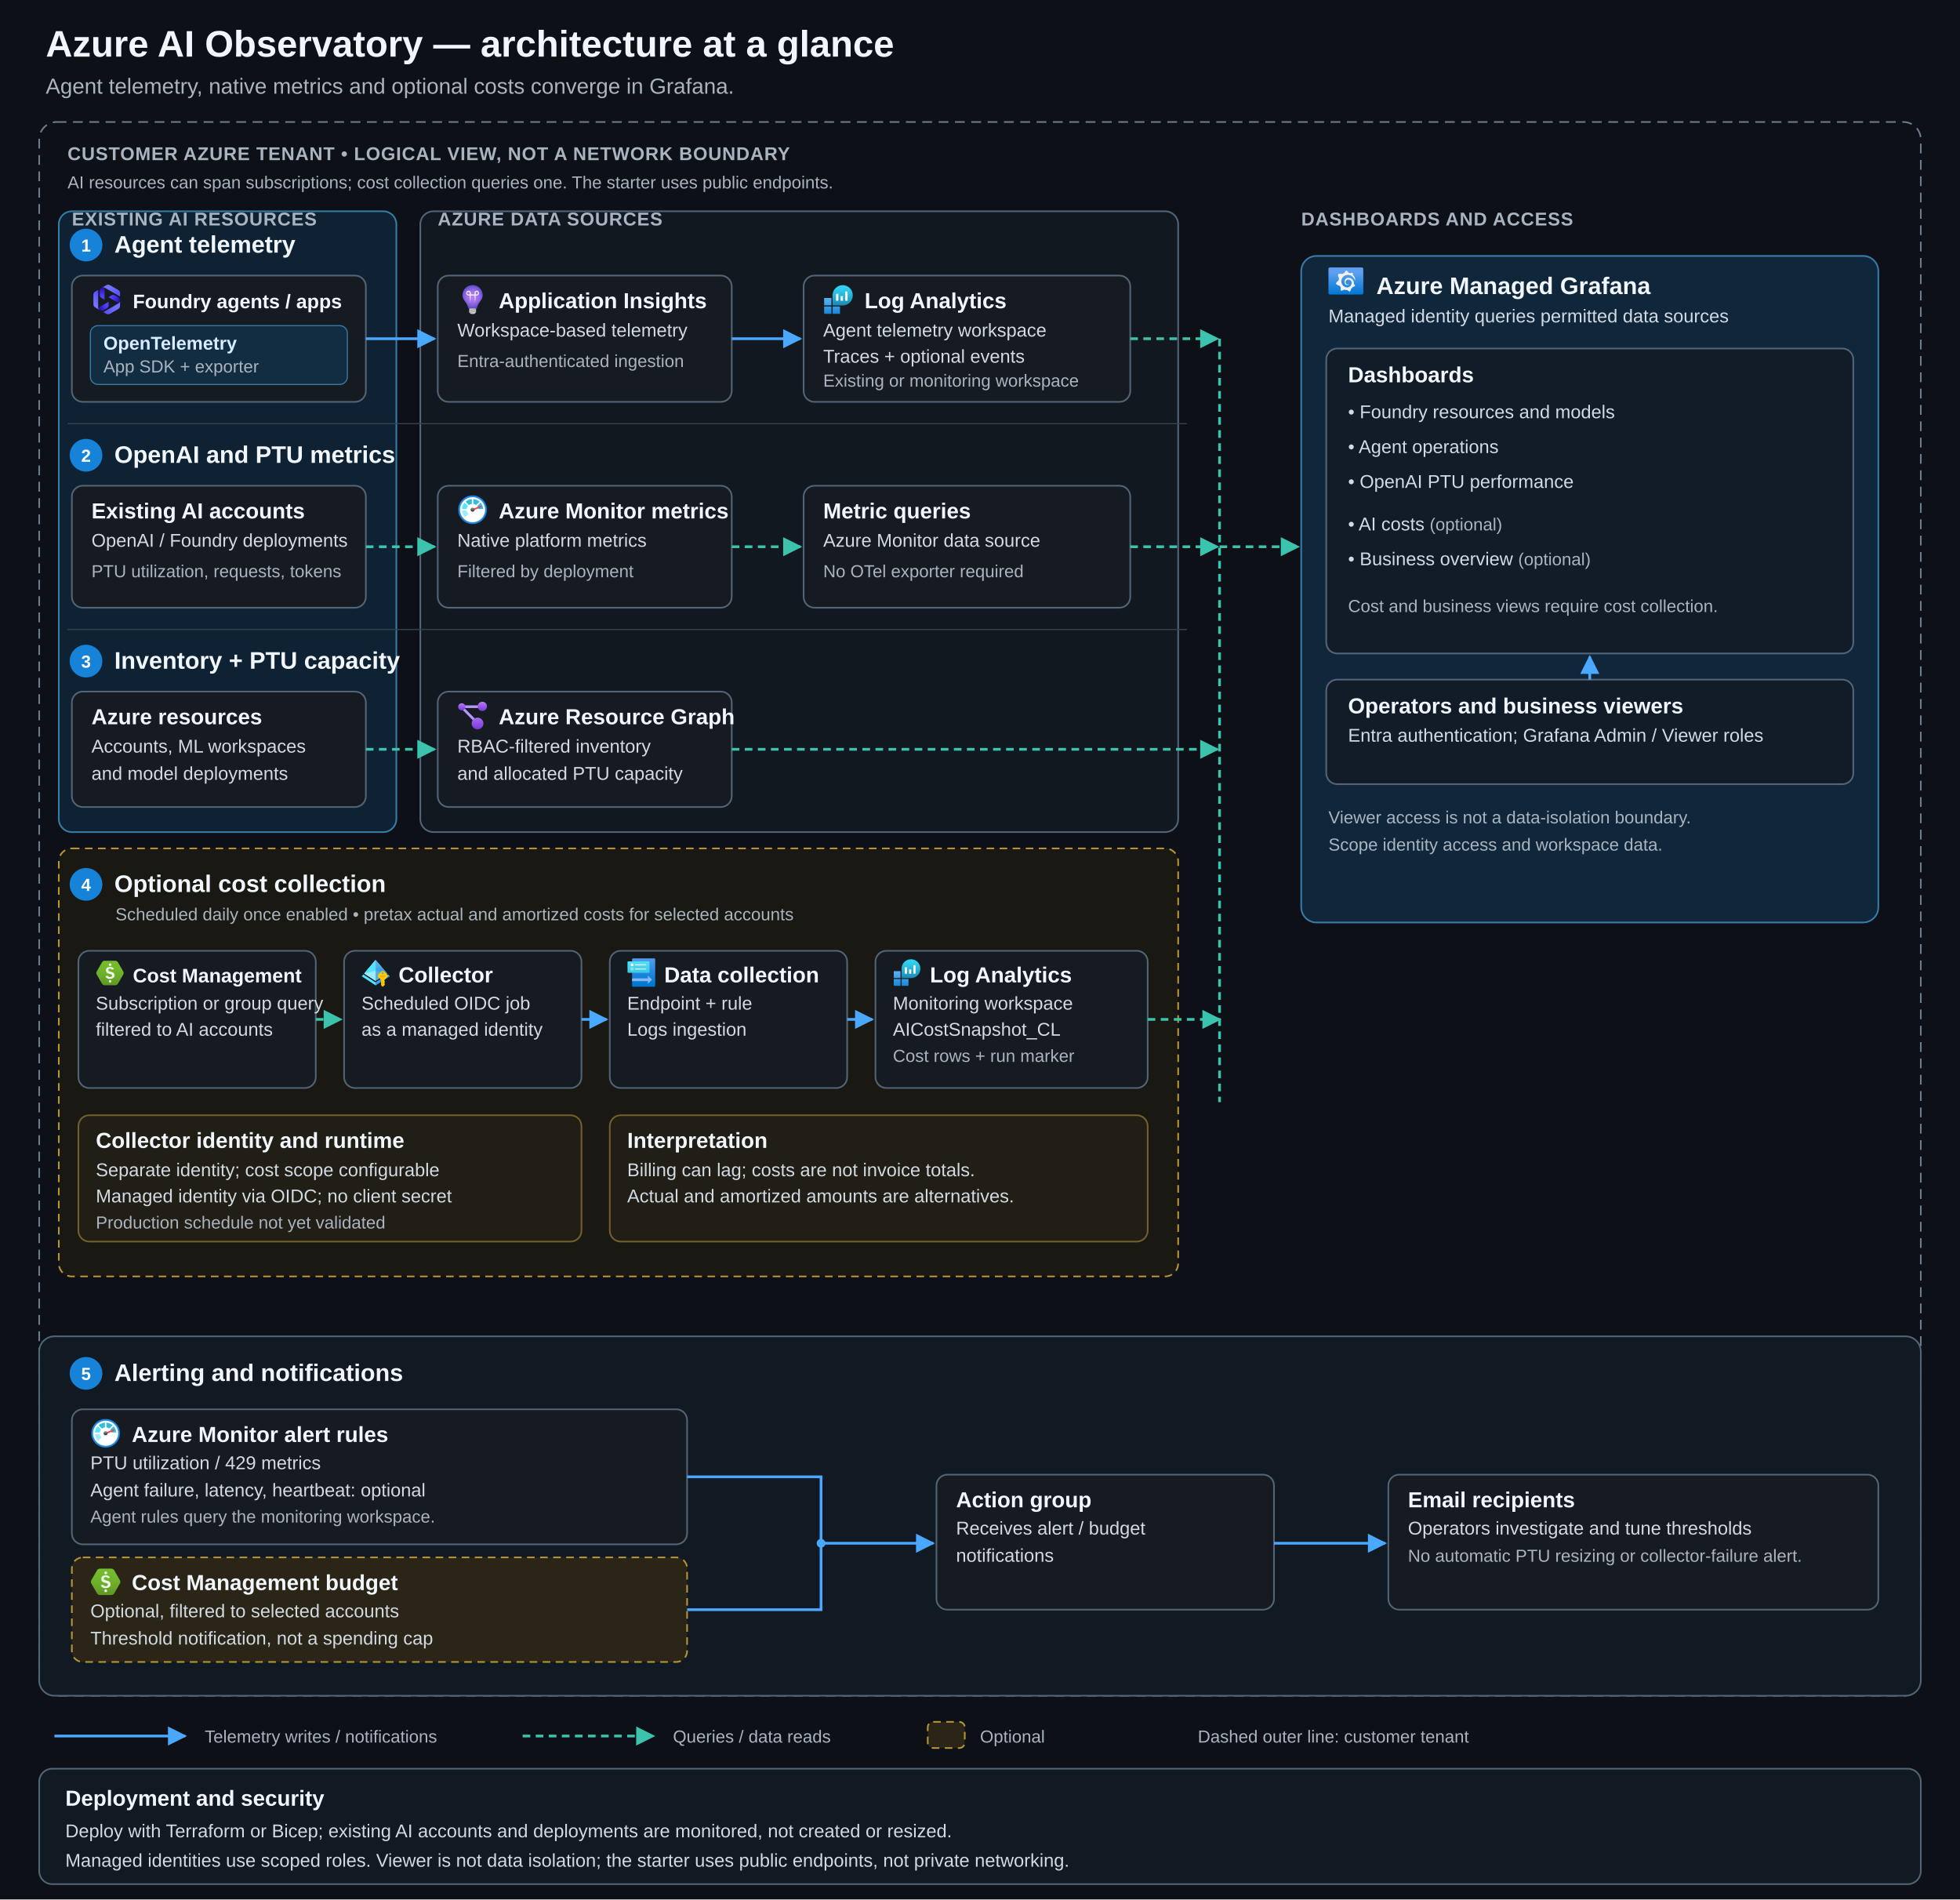
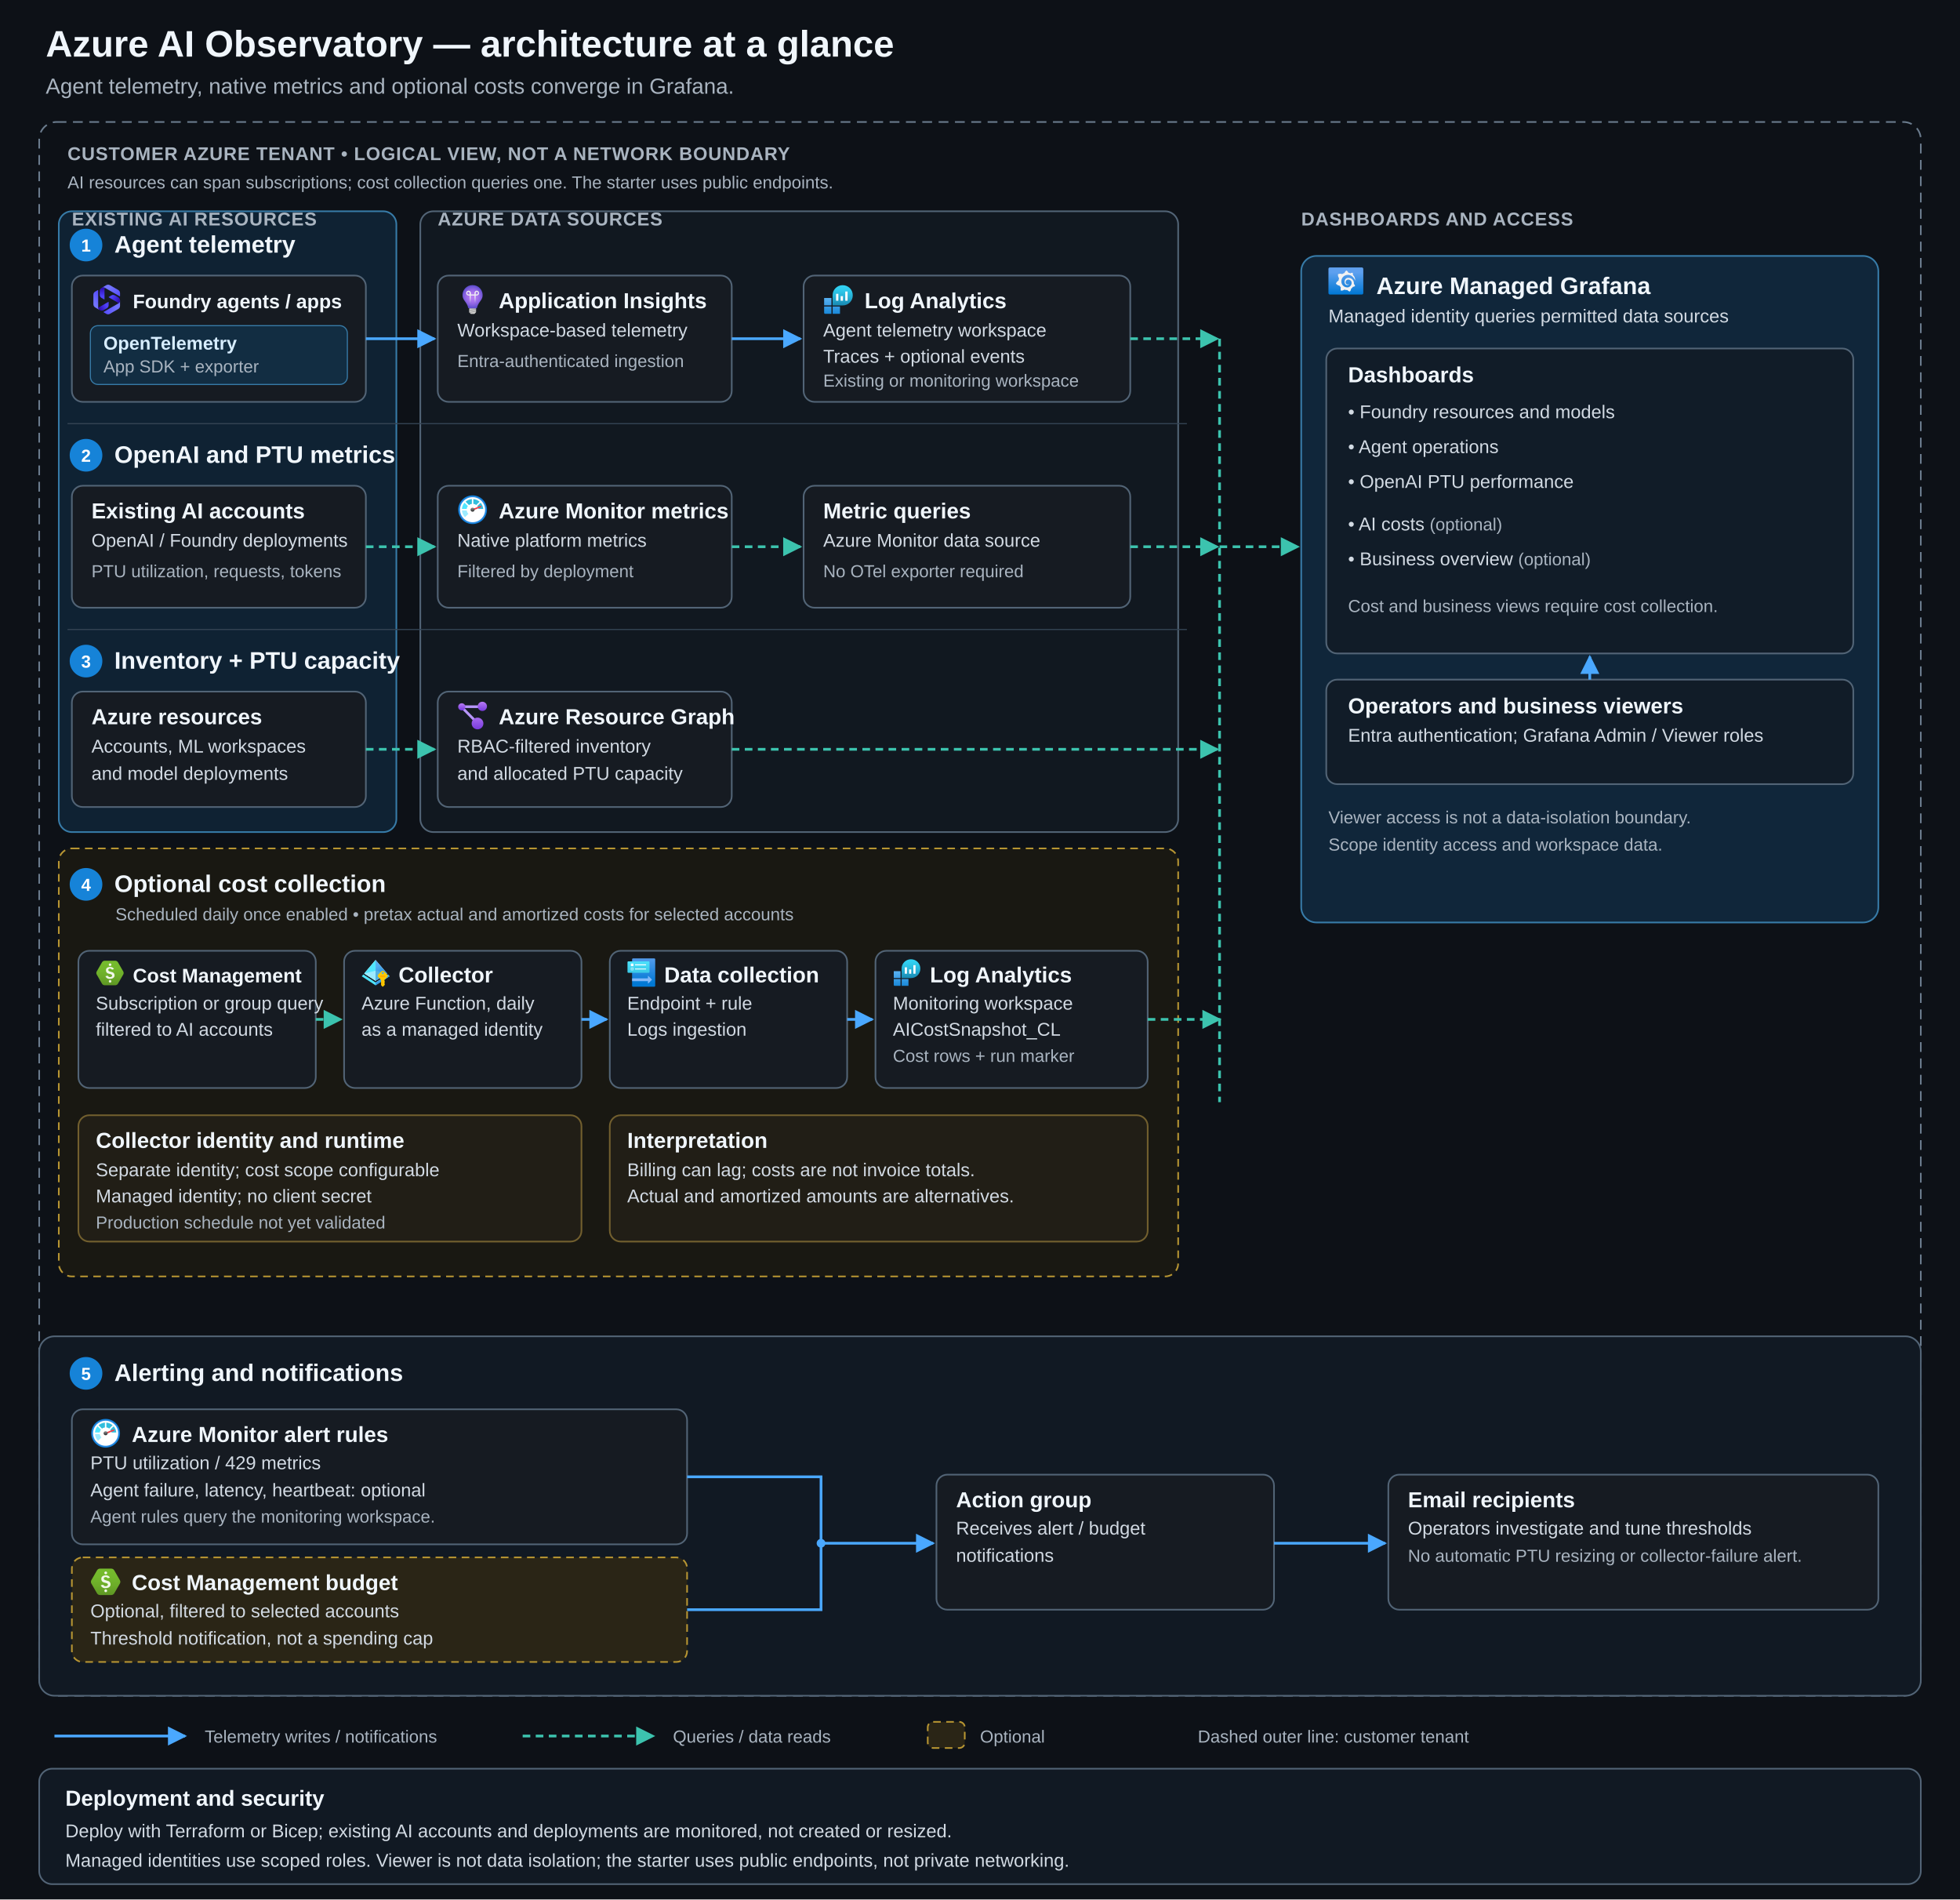
<svg xmlns="http://www.w3.org/2000/svg" width="1800" height="1744" viewBox="0 0 1800 1744" role="img" aria-labelledby="title description" style="max-width:100%;height:auto">
  <defs>
    <marker id="arrow" viewBox="0 0 10 10" refX="9" refY="5" markerWidth="7" markerHeight="7" orient="auto">
      <path d="M0 0L10 5L0 10z" fill="#4aa8ff" />
    </marker>
    <marker id="arrow-teal" viewBox="0 0 10 10" refX="9" refY="5" markerWidth="7" markerHeight="7" orient="auto">
      <path d="M0 0L10 5L0 10z" fill="#3cc3ae" />
    </marker>
    <style>
      text { font-family: "Segoe UI", Arial, sans-serif; fill: #f0f6fc; }
      .title { font-size: 34px; font-weight: 600; }
      .subtitle { font-size: 20px; fill: #a9b4c0; }
      .section { font-size: 22px; font-weight: 600; }
      .section-small { font-size: 17px; font-weight: 700; fill: #a9b4c0; letter-spacing: 0.6px; }
      .name { font-size: 20px; font-weight: 600; }
      .body { font-size: 17px; fill: #d2dae3; }
      .small { font-size: 16px; fill: #a9b4c0; }
      .label { font-size: 15px; font-weight: 600; fill: #a9b4c0; }
      .num { font-size: 16px; font-weight: 700; fill: #fff; text-anchor: middle; }
      .box { fill: #161b22; stroke: #526476; stroke-width: 1.5; }
      .source-group { fill: #0f2233; stroke: #377ba8; stroke-width: 1.5; }
      .data-group { fill: #111820; stroke: #526476; stroke-width: 1.5; }
      .optional { fill: #2a2516; stroke: #b79532; stroke-width: 1.5; stroke-dasharray: 7 5; }
      .flow { fill: none; stroke: #4aa8ff; stroke-width: 2.5; marker-end: url(#arrow); }
      .data { fill: none; stroke: #3cc3ae; stroke-width: 2.5; stroke-dasharray: 7 5; marker-end: url(#arrow-teal); }
      .bus { fill: none; stroke: #3cc3ae; stroke-width: 2.5; stroke-dasharray: 7 5; }
      .divider { stroke: #344454; stroke-width: 1; }
    </style>
  </defs>
  <rect width="1800" height="1744" fill="#0d1117" />
  <text x="42" y="52" class="title">Azure AI Observatory — architecture at a glance</text>
  <text x="42" y="86" class="subtitle">Agent telemetry, native metrics and optional costs converge in Grafana.</text>
  <rect x="36" y="112" width="1728" height="1445" rx="16" fill="#0d1117" stroke="#6b7c8e" stroke-width="1.5" stroke-dasharray="9 6" />
  <text x="62" y="147" class="section-small">CUSTOMER AZURE TENANT • LOGICAL VIEW, NOT A NETWORK BOUNDARY</text>
  <text x="62" y="173" class="small">AI resources can span subscriptions; cost collection queries one. The starter uses public endpoints.</text>
  <rect x="54" y="194" width="310" height="570" rx="12" class="source-group" />
  <rect x="386" y="194" width="696" height="570" rx="12" class="data-group" />
  <text x="66" y="207" class="section-small">EXISTING AI RESOURCES</text>
  <text x="402" y="207" class="section-small">AZURE DATA SOURCES</text>
  <text x="1195" y="207" class="section-small">DASHBOARDS AND ACCESS</text>
  <circle cx="79" cy="225" r="15" fill="#1683d8" />
  <text x="79" y="231" class="num">1</text>
  <text x="105" y="232" class="section">Agent telemetry</text>
  <rect x="66" y="253" width="270" height="116" rx="10" class="box" />
  <svg id="azure-icon-1-uuid-f9dbb74c-bb65-44f5-a0f2-185541c8f2e3" viewBox="0 0 18 18" x="84" y="261" width="28" height="28" aria-hidden="true">
    <defs>
      <linearGradient id="azure-icon-1-uuid-c41a1b5d-c3ee-4413-bef2-f5a072ba936e" x1="7.28" y1="272.84" x2=".39" y2="267.87" gradientTransform="translate(0 280) scale(1 -1)" gradientUnits="userSpaceOnUse">
        <stop offset="0" stop-color="#4f42fd" />
        <stop offset=".8" stop-color="#7274ff" />
      </linearGradient>
      <linearGradient id="azure-icon-1-uuid-7a8397bb-f82e-4b4e-8fb1-c49dc20eae52" x1="10.19" y1="268.41" x2="4.38" y2="265.16" gradientTransform="translate(0 280) scale(1 -1)" gradientUnits="userSpaceOnUse">
        <stop offset=".25" stop-color="#4f42fd" />
        <stop offset="1" stop-color="#2c08ac" />
      </linearGradient>
      <linearGradient id="azure-icon-1-uuid-364cb38b-25e6-4d45-a5f3-7f7567cf1947" x1="17.43" y1="267.02" x2="5.08" y2="264.98" gradientTransform="translate(0 280) scale(1 -1)" gradientUnits="userSpaceOnUse">
        <stop offset=".2" stop-color="#7274ff" />
        <stop offset="1" stop-color="#4f42fd" />
      </linearGradient>
      <linearGradient id="azure-icon-1-uuid-fb32e334-867d-4ede-bed1-56aecae762cb" x1="10.15" y1="273.41" x2="16.87" y2="269.71" gradientTransform="translate(0 280) scale(1 -1)" gradientUnits="userSpaceOnUse">
        <stop offset=".25" stop-color="#4f42fd" />
        <stop offset="1" stop-color="#2c08ac" />
      </linearGradient>
      <linearGradient id="azure-icon-1-uuid-257bedeb-cb4e-48ec-978d-667d943d4887" x1="17.68" y1="270.57" x2="8.68" y2="279.43" gradientTransform="translate(0 280) scale(1 -1)" gradientUnits="userSpaceOnUse">
        <stop offset="0" stop-color="#4f42fd" />
        <stop offset=".8" stop-color="#7274ff" />
      </linearGradient>
      <linearGradient id="azure-icon-1-uuid-d24b3f2b-55bd-4731-8d82-2ccb3a949da7" x1="6.64" y1="271.02" x2="6.64" y2="278.12" gradientTransform="translate(0 280) scale(1 -1)" gradientUnits="userSpaceOnUse">
        <stop offset=".25" stop-color="#4f42fd" />
        <stop offset="1" stop-color="#2c08ac" />
      </linearGradient>
    </defs>
    <path d="M5.02,15.31l-2.82-1.63c-.66-.38-1.06-1.08-1.06-1.83v-5.69c0-.76.4-1.46,1.06-1.83l1.53-.88c.1-.06.24.01.24.14v9.91c0,.37.1.73.28,1.04.18.32.45.59.78.78h0Z" fill="url(#azure-icon-1-uuid-c41a1b5d-c3ee-4413-bef2-f5a072ba936e)" />
    <path d="M10.14,10.59v1.76c0,.76-.4,1.46-1.06,1.83l-1.94,1.12c-.65.38-1.46.38-2.12,0-.33-.19-.59-.46-.78-.78-.18-.31-.28-.67-.28-1.04v-.42c0,.36.39.59.71.4l5.23-3.02c.1-.06.24.01.24.14Z" fill="url(#azure-icon-1-uuid-7a8397bb-f82e-4b4e-8fb1-c49dc20eae52)" />
    <path d="M16.86,9.53v3.26c0,.76-.4,1.46-1.06,1.83l-4.93,2.84c-.65.38-1.46.38-2.12,0l-1.53-.88c-.1-.06-.1-.21,0-.27l8.59-4.96c.32-.19.58-.45.76-.77.18-.32.28-.68.28-1.06Z" fill="url(#azure-icon-1-uuid-364cb38b-25e6-4d45-a5f3-7f7567cf1947)" />
    <path d="M10.22,7.46l1.53-.88c.65-.38,1.46-.38,2.12,0l1.94,1.12c.65.38,1.06,1.08,1.06,1.83,0,.38-.1.74-.28,1.06-.18.31-.44.58-.76.77l-.36.21c.31-.18.31-.63,0-.81l-5.23-3.02c-.1-.06-.1-.21,0-.27Z" fill="url(#azure-icon-1-uuid-fb32e334-867d-4ede-bed1-56aecae762cb)" />
    <path d="M5.94,2.16l2.82-1.63c.66-.38,1.46-.38,2.12,0l4.93,2.84c.65.38,1.06,1.08,1.06,1.83v1.76c0,.12-.13.2-.24.14L8.04,2.16c-.32-.18-.68-.28-1.05-.28-.37,0-.73.09-1.06.28h0Z" fill="url(#azure-icon-1-uuid-257bedeb-cb4e-48ec-978d-667d943d4887)" />
    <path d="M7.47,8.95l-1.53-.88c-.66-.38-1.06-1.08-1.06-1.83v-2.24c0-.76.4-1.46,1.06-1.83.33-.19.69-.28,1.06-.28s.72.09,1.04.28l.36.21c-.31-.18-.7.05-.7.41v6.04c0,.12-.13.2-.24.14h0Z" fill="url(#azure-icon-1-uuid-d24b3f2b-55bd-4731-8d82-2ccb3a949da7)" />
  </svg>
  <text x="122" y="283" class="name" style="font-size:18px">Foundry agents / apps</text>
  <rect x="83" y="299" width="236" height="54" rx="7" fill="#122d42" stroke="#377ba8" />
  <text x="95" y="321" class="body" style="font-weight:600;fill:#d7edff">OpenTelemetry</text>
  <text x="95" y="342" class="small">App SDK + exporter</text>
  <rect x="402" y="253" width="270" height="116" rx="10" class="box" />
  <svg id="azure-icon-2-b6f6d99e-f330-481d-836f-ea58cc42217f" viewBox="0 0 18 18" x="420" y="261" width="28" height="28" aria-hidden="true">
    <defs>
      <radialGradient id="azure-icon-2-a7a1c431-6c6d-4a8f-9a69-8da437e5b0c5" cx="9" cy="7.35" r="6.42" gradientUnits="userSpaceOnUse">
        <stop offset="0" stop-color="#b77af4" />
        <stop offset="0.21" stop-color="#b378f2" />
        <stop offset="0.43" stop-color="#a672ed" />
        <stop offset="0.65" stop-color="#9267e4" />
        <stop offset="0.88" stop-color="#7559d8" />
        <stop offset="1" stop-color="#624fd0" />
      </radialGradient>
      <linearGradient id="azure-icon-2-ec0c4f0d-5c8e-4882-96a1-89d61808eb49" x1="9.02" y1="3.91" x2="9.08" y2="11.49" gradientUnits="userSpaceOnUse">
        <stop offset="0" stop-color="#f2f2f2" />
        <stop offset="0.23" stop-color="#f1f1f2" stop-opacity="0.99" />
        <stop offset="0.37" stop-color="#ededf1" stop-opacity="0.95" />
        <stop offset="0.48" stop-color="#e7e5f0" stop-opacity="0.89" />
        <stop offset="0.58" stop-color="#dedbee" stop-opacity="0.81" />
        <stop offset="0.67" stop-color="#d3ceeb" stop-opacity="0.7" />
        <stop offset="0.76" stop-color="#c4bee8" stop-opacity="0.57" />
        <stop offset="0.84" stop-color="#b4abe5" stop-opacity="0.41" />
        <stop offset="0.92" stop-color="#a095e1" stop-opacity="0.22" />
        <stop offset="0.99" stop-color="#8b7ddc" stop-opacity="0.02" />
        <stop offset="1" stop-color="#897bdc" stop-opacity="0" />
      </linearGradient>
    </defs>
    <path d="M10.23,17.39l.81-.87V14.2H7v2.32l.81.87A.32.32,0,0,0,8,17.5h2A.32.32,0,0,0,10.23,17.39Z" fill="#cecece" />
    <path d="M9,.5A5.89,5.89,0,0,0,3.09,7.07c.27,2.47,2.62,3.62,3.29,6.75a.49.49,0,0,0,.47.38h4.3a.49.49,0,0,0,.47-.38c.67-3.13,3-4.28,3.29-6.75A5.89,5.89,0,0,0,9,.5ZM7,14.2" fill="url(#azure-icon-2-a7a1c431-6c6d-4a8f-9a69-8da437e5b0c5)" />
    <path d="M11.46,3.79a1.4,1.4,0,0,0-1.35,1.44V6H8V5.23A1.41,1.41,0,0,0,6.59,3.79,1.4,1.4,0,0,0,5.24,5.23,1.41,1.41,0,0,0,6.59,6.68h.64v6a.36.36,0,0,0,.72,0v-6h2.16v6a.36.36,0,1,0,.72,0v-6h.63a1.4,1.4,0,0,0,1.35-1.45A1.4,1.4,0,0,0,11.46,3.79ZM7.23,6H6.55a.74.74,0,0,1-.68-.77.74.74,0,0,1,.68-.77.74.74,0,0,1,.68.77Zm4.28,0h-.68V5.19a.68.68,0,1,1,1.35,0A.73.73,0,0,1,11.51,6Z" fill="url(#azure-icon-2-ec0c4f0d-5c8e-4882-96a1-89d61808eb49)" />
    <polygon points="6.96 15.8 11.04 15.01 11.04 14.56 6.96 15.36 6.96 15.8" fill="#999" />
    <polygon points="11.04 16.11 11.04 15.67 6.96 16.48 6.96 16.52 7.27 16.86 11.04 16.11" fill="#999" />
  </svg>
  <text x="458" y="283" class="name">Application Insights</text>
  <text x="420" y="309" class="body">Workspace-based telemetry</text>
  <text x="420" y="337" class="small">Entra-authenticated ingestion</text>
  <rect x="738" y="253" width="300" height="116" rx="10" class="box" />
  <svg id="azure-icon-3-b388e944-5509-49c9-84d7-f38bffa995b2" viewBox="0 0 18 18" x="756" y="261" width="28" height="28" aria-hidden="true">
    <defs>
      <linearGradient id="azure-icon-3-a997e203-1d7d-4cb9-b131-5dc44e029b46" x1="5.23" y1="17.45" x2="5.23" y2="8.09" gradientUnits="userSpaceOnUse">
        <stop offset="0" stop-color="#1988d9" />
        <stop offset="0.9" stop-color="#54aef0" />
      </linearGradient>
      <linearGradient id="azure-icon-3-e122e9d8-aee5-4f1a-a60e-b1eae355daa5" x1="11.5" y1="12.45" x2="11.5" y2="0.55" gradientUnits="userSpaceOnUse">
        <stop offset="0" stop-color="#198ab3" />
        <stop offset="0.01" stop-color="#198bb4" />
        <stop offset="0.44" stop-color="#27b2d7" />
        <stop offset="0.79" stop-color="#2fcbed" />
        <stop offset="1" stop-color="#32d4f5" />
      </linearGradient>
    </defs>
    <path d="M5.59,13.13H9.91v4.32H5.59ZM1.15,17.45H4.87V13.13H.55v3.72A.6.6,0,0,0,1.15,17.45Zm-.6-5H4.87V8.09H.55Z" fill="url(#azure-icon-3-a997e203-1d7d-4cb9-b131-5dc44e029b46)" />
    <path d="M11.5.55a5.89,5.89,0,0,1,5.95,6,5.89,5.89,0,0,1-5.95,5.95H5.55V6.5A5.89,5.89,0,0,1,11.5.55Z" fill-rule="evenodd" fill="url(#azure-icon-3-e122e9d8-aee5-4f1a-a60e-b1eae355daa5)" />
    <rect x="7.59" y="5.65" width="1.36" height="4.08" fill="#fff" />
    <rect x="10.31" y="7.01" width="1.36" height="2.72" fill="#fff" />
    <rect x="13.03" y="4.29" width="1.36" height="5.44" fill="#fff" />
  </svg>
  <text x="794" y="283" class="name">Log Analytics</text>
  <text x="756" y="309" class="body">Agent telemetry workspace</text>
  <text x="756" y="333" class="body">Traces + optional events</text>
  <text x="756" y="355" class="small">Existing or monitoring workspace</text>
  <path d="M336 311H399" class="flow" />
  <path d="M672 311H735" class="flow" />
  <path d="M1038 311H1118" class="data" />
  <line x1="62" y1="389" x2="1090" y2="389" class="divider" />
  <circle cx="79" cy="418" r="15" fill="#1683d8" />
  <text x="79" y="424" class="num">2</text>
  <text x="105" y="425" class="section">OpenAI and PTU metrics</text>
  <rect x="66" y="446" width="270" height="112" rx="10" class="box" />
  <text x="84" y="476" class="name">Existing AI accounts</text>
  <text x="84" y="502" class="body">OpenAI / Foundry deployments</text>
  <text x="84" y="530" class="small">PTU utilization, requests, tokens</text>
  <rect x="402" y="446" width="270" height="112" rx="10" class="box" />
  <svg id="azure-icon-4-e4e764cd-2e73-472f-b88a-bf8bfc2c2994" viewBox="0 0 18 18" x="420" y="454" width="28" height="28" aria-hidden="true">
    <defs>
      <radialGradient id="azure-icon-4-ac8b32da-30ca-4b92-8d0f-8d2d5ef278a0" cx="5.72" cy="7.45" r="8.42" gradientTransform="translate(3.23 1.51) scale(1.01 1.01)" gradientUnits="userSpaceOnUse">
        <stop offset="0.18" stop-color="#5ea0ef" />
        <stop offset="0.56" stop-color="#5c9fee" />
        <stop offset="0.69" stop-color="#559ced" />
        <stop offset="0.78" stop-color="#4a97e9" />
        <stop offset="0.86" stop-color="#3990e4" />
        <stop offset="0.93" stop-color="#2387de" />
        <stop offset="0.99" stop-color="#087bd6" />
        <stop offset="1" stop-color="#0078d4" />
      </radialGradient>
      <radialGradient id="azure-icon-4-a9954820-cb38-4943-9842-f0a568d2b015" cx="28.18" cy="202.29" r="2.7" gradientTransform="translate(-17.77 -185.01) scale(0.95)" gradientUnits="userSpaceOnUse">
        <stop offset="0.19" stop-color="#8c8e90" />
        <stop offset="0.35" stop-color="#848688" />
        <stop offset="0.6" stop-color="#6e7071" />
        <stop offset="0.91" stop-color="#4a4b4c" />
        <stop offset="1" stop-color="#3e3f3f" />
      </radialGradient>
    </defs>
    <ellipse cx="9" cy="9" rx="8.5" ry="8.47" fill="url(#azure-icon-4-ac8b32da-30ca-4b92-8d0f-8d2d5ef278a0)" />
    <ellipse cx="9" cy="9" rx="7.4" ry="7.37" fill="#fff" />
    <path d="M2.72,9.44a6.24,6.24,0,0,0,1.82,4l2-2a3.53,3.53,0,0,1-1-2Z" fill="#9cebff" />
    <path d="M13.13,4.27A6.25,6.25,0,0,0,9.44,2.74V5.53a3.41,3.41,0,0,1,1.71.7Z" fill="#32bedd" />
    <path d="M4.87,4.27l2,2a3.41,3.41,0,0,1,1.71-.7V2.74A6.25,6.25,0,0,0,4.87,4.27Z" fill="#32bedd" />
    <path d="M11.78,6.85a3.6,3.6,0,0,1,.71,1.71h2.79a6.16,6.16,0,0,0-1.53-3.67Z" fill="#32bedd" />
    <path d="M6.22,6.85l-2-2A6.16,6.16,0,0,0,2.72,8.56H5.51A3.6,3.6,0,0,1,6.22,6.85Z" fill="#50e6ff" />
    <path d="M14.14,7a.45.45,0,0,0-.57-.25L9.45,8.41l.32.81,4.12-1.63A.44.44,0,0,0,14.14,7Z" fill="#f04049" />
    <ellipse cx="9" cy="9" rx="1.2" ry="1.2" fill="url(#azure-icon-4-a9954820-cb38-4943-9842-f0a568d2b015)" />
  </svg>
  <text x="458" y="476" class="name">Azure Monitor metrics</text>
  <text x="420" y="502" class="body">Native platform metrics</text>
  <text x="420" y="530" class="small">Filtered by deployment</text>
  <rect x="738" y="446" width="300" height="112" rx="10" class="box" />
  <text x="756" y="476" class="name">Metric queries</text>
  <text x="756" y="502" class="body">Azure Monitor data source</text>
  <text x="756" y="530" class="small">No OTel exporter required</text>
  <path d="M336 502H399" class="data" />
  <path d="M672 502H735" class="data" />
  <path d="M1038 502H1118" class="data" />
  <line x1="62" y1="578" x2="1090" y2="578" class="divider" />
  <circle cx="79" cy="607" r="15" fill="#1683d8" />
  <text x="79" y="613" class="num">3</text>
  <text x="105" y="614" class="section">Inventory + PTU capacity</text>
  <rect x="66" y="635" width="270" height="106" rx="10" class="box" />
  <text x="84" y="665" class="name">Azure resources</text>
  <text x="84" y="691" class="body">Accounts, ML workspaces</text>
  <text x="84" y="716" class="body">and model deployments</text>
  <rect x="402" y="635" width="270" height="106" rx="10" class="box" />
  <svg id="azure-icon-5-a5043521-e54b-4e71-96d7-f0f67d7a7413" viewBox="0 0 18 18" x="420" y="643" width="28" height="28" aria-hidden="true">
    <defs>
      <linearGradient id="azure-icon-5-aaf70b12-8383-43d3-8674-d08878f903d1" x1="2.63" y1="5.99" x2="2.63" y2="1.75" gradientUnits="userSpaceOnUse">
        <stop offset="0" stop-color="#773adc" />
        <stop offset="1" stop-color="#b77af4" />
      </linearGradient>
      <linearGradient id="azure-icon-5-ac810344-4e2d-4dad-99ba-9567b44e7523" x1="14.76" y1="6.31" x2="14.76" y2="0.85" gradientUnits="userSpaceOnUse">
        <stop offset="0" stop-color="#773adc" />
        <stop offset="1" stop-color="#b77af4" />
      </linearGradient>
      <linearGradient id="azure-icon-5-b4b36432-ae36-466e-9abd-a30eb14585d3" x1="11.92" y1="17.27" x2="11.92" y2="7.71" gradientUnits="userSpaceOnUse">
        <stop offset="0" stop-color="#773adc" />
        <stop offset="1" stop-color="#b77af4" />
      </linearGradient>
    </defs>
    <path d="M11.56,14.24,1.79,4.35A.77.77,0,0,1,2.34,3H14.76V4.58H4.19l8.47,8.58Z" fill="#b796f9" />
    <ellipse cx="2.63" cy="3.87" rx="2.13" ry="2.12" fill="url(#azure-icon-5-aaf70b12-8383-43d3-8674-d08878f903d1)" />
    <ellipse cx="14.76" cy="3.58" rx="2.74" ry="2.73" fill="url(#azure-icon-5-ac810344-4e2d-4dad-99ba-9567b44e7523)" />
    <ellipse cx="11.92" cy="13.69" rx="3.47" ry="3.46" fill="url(#azure-icon-5-b4b36432-ae36-466e-9abd-a30eb14585d3)" />
  </svg>
  <text x="458" y="665" class="name">Azure Resource Graph</text>
  <text x="420" y="691" class="body">RBAC-filtered inventory</text>
  <text x="420" y="716" class="body">and allocated PTU capacity</text>
  <path d="M336 688H399" class="data" />
  <path d="M672 688H1118" class="data" />
  <path d="M1120 311V1012" class="bus" />
  <path d="M1120 502H1192" class="data" />
  <rect x="1195" y="235" width="530" height="612" rx="14" fill="#10263a" stroke="#377ba8" stroke-width="1.5" />
  <svg viewBox="0 0 18 18" x="1220" y="242" width="32" height="32" aria-hidden="true">
    <defs>
      <linearGradient id="azure-icon-6-a4ccd0c3-fde6-4875-800b-333de0a25cb9" x1="9" y1="2" x2="9" y2="16" gradientUnits="userSpaceOnUse">
        <stop offset="0.18" stop-color="#5ea0ef" />
        <stop offset="1" stop-color="#0078d4" />
      </linearGradient>
    </defs>
    <g id="azure-icon-6-e0962381-da5c-47a2-ae4c-adf850116f2b">
      <g>
        <rect y="2" width="18" height="14" rx="0.76" fill="url(#azure-icon-6-a4ccd0c3-fde6-4875-800b-333de0a25cb9)" />
        <path d="M8.318,4.81s-.004.016-.009.043a3.97,3.97,0,0,0-1.213.573A2.829,2.829,0,0,0,4.934,5.5a3.092,3.092,0,0,0,.559,2.097A5.249,5.249,0,0,0,5.218,8.789a2.797,2.797,0,0,0-1.354,1.573,2.979,2.979,0,0,0,1.888,1.065l.003-.002a4.409,4.409,0,0,0,.668.903,2.348,2.348,0,0,0,.045,1.665,2.708,2.708,0,0,0,1.742-.531,4.385,4.385,0,0,0,1.587.223,1.952,1.952,0,0,0,1.262.746,2.011,2.011,0,0,0,.605-1.33h0l-.001-.027h0l-.002-.028a3.514,3.514,0,0,0,.984-1.041,1.6,1.6,0,0,0,1.103-.401,1.682,1.682,0,0,0-.572-1.065h0l-.016-.011h0l-.014-.009a2.808,2.808,0,0,0-2.852-3.153c-2.835-.103-2.531,4.888.284,3.512.173-.416-.484.024-.662-.069A1.168,1.168,0,0,1,8.834,9.58a1.47,1.47,0,0,1,2.255-1.1c1.883,1.053.537,3.992-1.429,3.827.014,0-.002,0-.002-.001a3.067,3.067,0,0,1-2.99-3.049A3.306,3.306,0,0,1,9.867,5.844C11.784,5.662,13.24,7.22,13.785,8.831a3.441,3.441,0,0,0-1.134-2.95,1.581,1.581,0,0,0-.186-1.134,1.68,1.68,0,0,0-1.094.281,4.253,4.253,0,0,0-1.095-.304A2.033,2.033,0,0,0,9.29,3.57a2.157,2.157,0,0,0-.972,1.24" fill="#f2f2f2" />
      </g>
    </g>
  </svg>
  <text x="1264" y="270" class="section">Azure Managed Grafana</text>
  <text x="1220" y="296" class="body">Managed identity queries permitted data sources</text>
  <rect x="1218" y="320" width="484" height="280" rx="10" fill="#111c28" stroke="#526476" stroke-width="1.5" />
  <text x="1238" y="351" class="name">Dashboards</text>
  <text x="1238" y="384" class="body">• Foundry resources and models</text>
  <text x="1238" y="416" class="body">• Agent operations</text>
  <text x="1238" y="448" class="body">• OpenAI PTU performance</text>
  <text x="1238" y="487" class="body">• AI costs <tspan class="small">(optional)</tspan>
  </text>
  <text x="1238" y="519" class="body">• Business overview <tspan class="small">(optional)</tspan>
  </text>
  <text x="1238" y="562" class="small">Cost and business views require cost collection.</text>
  <rect x="1218" y="624" width="484" height="96" rx="10" fill="#111c28" stroke="#526476" stroke-width="1.5" />
  <path d="M1460 624V603" class="flow" />
  <text x="1238" y="655" class="name">Operators and business viewers</text>
  <text x="1238" y="681" class="body">Entra authentication; Grafana Admin / Viewer roles</text>
  <text x="1220" y="756" class="small">Viewer access is not a data-isolation boundary.</text>
  <text x="1220" y="781" class="small">Scope identity access and workspace data.</text>
  <rect x="54" y="779" width="1028" height="393" rx="12" fill="#191812" stroke="#b79532" stroke-width="1.5" stroke-dasharray="7 5" />
  <circle cx="79" cy="812" r="15" fill="#1683d8" />
  <text x="79" y="818" class="num">4</text>
  <text x="105" y="819" class="section">Optional cost collection</text>
  <text x="106" y="845" class="small">Scheduled daily once enabled • pretax actual and amortized costs for selected accounts</text>
  <rect x="72" y="873" width="218" height="126" rx="10" class="box" />
  <svg id="azure-icon-7-e00fef30-156c-4930-8b65-3a593543aa1d" viewBox="0 0 18 18" x="88" y="880" width="26" height="26" aria-hidden="true">
    <defs>
      <linearGradient id="azure-icon-7-a45ba9b5-2e08-4c39-8916-0bab184f06e9" x1="9" y1="1.48" x2="9" y2="17.07" gradientUnits="userSpaceOnUse">
        <stop offset="0" stop-color="#76bc2d" />
        <stop offset="0.32" stop-color="#73b82c" />
        <stop offset="0.65" stop-color="#6cab29" />
        <stop offset="0.99" stop-color="#5e9724" />
        <stop offset="1" stop-color="#5e9624" />
      </linearGradient>
      <linearGradient id="azure-icon-7-e74e2f36-f70f-4351-9609-a084522a8ba7" x1="6.13" y1="9.28" x2="11.87" y2="9.28" gradientUnits="userSpaceOnUse">
        <stop offset="0" stop-color="#fff" />
        <stop offset="1" stop-color="#fff" />
      </linearGradient>
    </defs>
    <path d="M12.35,1.48H5.65a2,2,0,0,0-1.73,1L.58,8.28a2,2,0,0,0,0,2l3.34,5.79a2,2,0,0,0,1.73,1h6.7a2,2,0,0,0,1.73-1l3.34-5.79a2,2,0,0,0,0-2l-3.34-5.8A2,2,0,0,0,12.35,1.48Z" fill="url(#azure-icon-7-a45ba9b5-2e08-4c39-8916-0bab184f06e9)" />
    <path d="M9.07,4.81A.82.82,0,0,1,8.25,4,.82.82,0,0,1,9.89,4,.82.82,0,0,1,9.07,4.81Zm-.82,9.75a.82.82,0,1,0,1.64,0,.82.82,0,0,0-1.64,0Zm.84-2.7A1.5,1.5,0,0,1,7.58,11l-1.45.28A2.68,2.68,0,0,0,9,13c1.69,0,2.91-.89,2.91-2.13a2.07,2.07,0,0,0-1.12-2A13,13,0,0,0,9,8.33c-.67-.16-1.1-.53-1.1-1A1,1,0,0,1,9,6.46a1.4,1.4,0,0,1,1.29.69l1.25-.4A2.56,2.56,0,0,0,9,5.45c-1.18,0-2.55.52-2.55,2,0,1.81,1.11,2.17,2.69,2.48.37.07,1.23.32,1.23,1C10.33,11.31,10,11.86,9.09,11.86Z" opacity="0.9" fill="url(#azure-icon-7-e74e2f36-f70f-4351-9609-a084522a8ba7)" />
  </svg>
  <text x="122" y="902" class="name" style="font-size:18px">Cost Management</text>
  <text x="88" y="927" class="body">Subscription or group query</text>
  <text x="88" y="951" class="body">filtered to AI accounts</text>
  <rect x="316" y="873" width="218" height="126" rx="10" class="box" />
  <svg id="azure-icon-13-f807cdde-18f2-4574-ba14-f0b1eef94a4a" viewBox="0 0 18 18" x="332" y="880" width="26" height="26" aria-hidden="true">
    <defs>
      <linearGradient id="azure-icon-13-bb67b154-af8f-4a53-a9ce-aa046b9398e9" x1="13.18" y1="13.01" x2="8.63" y2="4.38" gradientUnits="userSpaceOnUse">
        <stop offset="0" stop-color="#1988d9" />
        <stop offset="0.9" stop-color="#54aef0" />
      </linearGradient>
      <linearGradient id="azure-icon-13-a47d7138-084a-471d-8d63-744e75b9e8a3" x1="11.22" y1="10.5" x2="14.37" y2="15.93" gradientUnits="userSpaceOnUse">
        <stop offset="0.1" stop-color="#54aef0" />
        <stop offset="0.29" stop-color="#4fabee" />
        <stop offset="0.51" stop-color="#41a2e9" />
        <stop offset="0.74" stop-color="#2a93e0" />
        <stop offset="0.88" stop-color="#1988d9" />
      </linearGradient>
    </defs>
    <g>
      <polygon points="1.15 10.22 8.93 15.27 16.85 10.21 17.85 11.36 8.93 17.11 0.15 11.37 1.15 10.22" fill="#50e6ff" />
      <polygon points="1.73 9.58 8.93 1 16.28 9.59 8.93 14.23 1.73 9.58" fill="#fff" />
      <polygon points="8.93 1 8.93 14.23 1.73 9.58 8.93 1" fill="#50e6ff" />
      <polygon points="8.93 1 8.93 14.23 16.28 9.59 8.93 1" fill="url(#azure-icon-13-bb67b154-af8f-4a53-a9ce-aa046b9398e9)" />
      <polygon points="8.93 7.83 16.28 9.59 8.93 14.23 8.93 7.83" fill="#53b1e0" />
      <polygon points="8.93 14.23 1.73 9.58 8.93 7.83 8.93 14.23" fill="#9cebff" />
      <polygon points="8.93 17.11 17.85 11.36 16.85 10.21 8.93 15.27 8.93 17.11" fill="url(#azure-icon-13-a47d7138-084a-471d-8d63-744e75b9e8a3)" />
      <g>
        <path d="M16.32,11.88a1.16,1.16,0,0,0,0-1.65h0l-2-2a1.16,1.16,0,0,0-1.64,0h0l-2,2a1.18,1.18,0,0,0,0,1.65l1.67,1.67a.32.32,0,0,1,.09.23v3.1a.36.36,0,0,0,.12.28l.76.76a.25.25,0,0,0,.37,0l.73-.73h0l.44-.44a.15.15,0,0,0,0-.21l-.31-.31a.16.16,0,0,1,0-.24l.31-.31a.16.16,0,0,0,0-.22l-.31-.31a.15.15,0,0,1,0-.23l.31-.32a.15.15,0,0,0,0-.21l-.44-.44v-.16ZM13.5,8.71a.66.66,0,1,1-.66.66.66.66,0,0,1,.66-.66Z" fill="#ffca00" />
        <path d="M13,17h0a.14.14,0,0,0,.24-.11V14.33a.16.16,0,0,0-.06-.13h0a.14.14,0,0,0-.22.13v2.51A.15.15,0,0,0,13,17Z" fill="#ff9300" opacity="0.75" />
        <rect x="11.9" y="10.9" width="3.29" height="0.39" rx="0.18" fill="#ff9300" opacity="0.75" />
        <rect x="11.9" y="11.53" width="3.29" height="0.39" rx="0.18" fill="#ff9300" opacity="0.75" />
      </g>
    </g>
  </svg>
  <text x="366" y="902" class="name">Collector</text>
-   <text x="332" y="927" class="body">Scheduled OIDC job</text>
+   <text x="332" y="927" class="body">Azure Function, daily</text>
  <text x="332" y="951" class="body">as a managed identity</text>
  <rect x="560" y="873" width="218" height="126" rx="10" class="box" />
  <svg viewBox="0 0 18 18" x="576" y="880" width="26" height="26" aria-hidden="true">
    <defs>
      <linearGradient id="azure-icon-9-bbff16ce-7aad-4b86-8bb2-89788b5b99a6" x1="10.463" y1="15.888" x2="10.463" y2="-2.112" gradientUnits="userSpaceOnUse">
        <stop offset="0" stop-color="#0078d4" />
        <stop offset="1" stop-color="#5ea0ef" />
      </linearGradient>
      <linearGradient id="azure-icon-9-b0f3e3a3-1263-4ba0-98ae-dae6e73e6321" x1="7.179" y1="0.537" x2="7.179" y2="12.51" gradientUnits="userSpaceOnUse">
        <stop offset="0" stop-color="#50e6ff" />
        <stop offset="1" stop-color="#32bedd" />
      </linearGradient>
    </defs>
    <rect x="3.113" width="14.7" height="18" rx="0.6" fill="url(#azure-icon-9-bbff16ce-7aad-4b86-8bb2-89788b5b99a6)" />
    <rect x="0.187" y="1.867" width="13.985" height="7.291" rx="0.541" fill="url(#azure-icon-9-b0f3e3a3-1263-4ba0-98ae-dae6e73e6321)" />
    <path d="M11.887,4.423H5.069a.122.122,0,0,1-.124-.12V3.9a.123.123,0,0,1,.123-.123h6.818a.124.124,0,0,1,.124.123v.4a.122.122,0,0,1-.122.123Zm-7.9.291V3.488a.212.212,0,0,0-.212-.212H2.547a.212.212,0,0,0-.212.211h0V4.714a.211.211,0,0,0,.211.211H3.773a.211.211,0,0,0,.212-.211Z" fill="#fff" />
    <path d="M11.886,7.023H5.069A.124.124,0,0,1,4.945,6.9h0V6.494a.124.124,0,0,1,.124-.124h6.816a.125.125,0,0,1,.124.124v.4a.125.125,0,0,1-.123.125ZM3.68,6.194H2.657v1.02H3.68V6.194m.107-.321A.216.216,0,0,1,4,6.087V7.32a.214.214,0,0,1-.214.213H2.55a.213.213,0,0,1-.213-.213V6.083A.213.213,0,0,1,2.55,5.87Z" fill="#fff" opacity="0.8" />
    <path d="M13.382,11.108a.121.121,0,0,0-.084-.035.118.118,0,0,0-.117.119v1.365h0v.122H3.113v1.773H13.181v1.385a.118.118,0,0,0,.2.084L15.705,13.6l0,0a.117.117,0,0,0,0-.166Z" fill="#83b9f9" />​
</svg>
  <text x="610" y="902" class="name">Data collection</text>
  <text x="576" y="927" class="body">Endpoint + rule</text>
  <text x="576" y="951" class="body">Logs ingestion</text>
  <rect x="804" y="873" width="250" height="126" rx="10" class="box" />
  <svg id="azure-icon-10-b388e944-5509-49c9-84d7-f38bffa995b2" viewBox="0 0 18 18" x="820" y="880" width="26" height="26" aria-hidden="true">
    <defs>
      <linearGradient id="azure-icon-10-a997e203-1d7d-4cb9-b131-5dc44e029b46" x1="5.23" y1="17.45" x2="5.23" y2="8.09" gradientUnits="userSpaceOnUse">
        <stop offset="0" stop-color="#1988d9" />
        <stop offset="0.9" stop-color="#54aef0" />
      </linearGradient>
      <linearGradient id="azure-icon-10-e122e9d8-aee5-4f1a-a60e-b1eae355daa5" x1="11.5" y1="12.45" x2="11.5" y2="0.55" gradientUnits="userSpaceOnUse">
        <stop offset="0" stop-color="#198ab3" />
        <stop offset="0.01" stop-color="#198bb4" />
        <stop offset="0.44" stop-color="#27b2d7" />
        <stop offset="0.79" stop-color="#2fcbed" />
        <stop offset="1" stop-color="#32d4f5" />
      </linearGradient>
    </defs>
    <path d="M5.59,13.13H9.91v4.32H5.59ZM1.15,17.45H4.87V13.13H.55v3.72A.6.6,0,0,0,1.15,17.45Zm-.6-5H4.87V8.09H.55Z" fill="url(#azure-icon-10-a997e203-1d7d-4cb9-b131-5dc44e029b46)" />
    <path d="M11.5.55a5.89,5.89,0,0,1,5.95,6,5.89,5.89,0,0,1-5.95,5.95H5.55V6.5A5.89,5.89,0,0,1,11.5.55Z" fill-rule="evenodd" fill="url(#azure-icon-10-e122e9d8-aee5-4f1a-a60e-b1eae355daa5)" />
    <rect x="7.59" y="5.65" width="1.36" height="4.08" fill="#fff" />
    <rect x="10.31" y="7.01" width="1.36" height="2.72" fill="#fff" />
    <rect x="13.03" y="4.29" width="1.36" height="5.44" fill="#fff" />
  </svg>
  <text x="854" y="902" class="name">Log Analytics</text>
  <text x="820" y="927" class="body">Monitoring workspace</text>
  <text x="820" y="951" class="body">AICostSnapshot_CL</text>
  <text x="820" y="975" class="small">Cost rows + run marker</text>
  <path d="M290 936H313" class="data" />
  <path d="M534 936H557" class="flow" />
  <path d="M778 936H801" class="flow" />
  <path d="M1054 936H1120" class="data" />
  <rect x="72" y="1024" width="462" height="116" rx="10" fill="#211e16" stroke="#725f2e" stroke-width="1.5" />
  <text x="88" y="1054" class="name">Collector identity and runtime</text>
  <text x="88" y="1080" class="body">Separate identity; cost scope configurable</text>
-   <text x="88" y="1104" class="body">Managed identity via OIDC; no client secret</text>
+   <text x="88" y="1104" class="body">Managed identity; no client secret</text>
  <text x="88" y="1128" class="small">Production schedule not yet validated</text>
  <rect x="560" y="1024" width="494" height="116" rx="10" fill="#211e16" stroke="#725f2e" stroke-width="1.5" />
  <text x="576" y="1054" class="name">Interpretation</text>
  <text x="576" y="1080" class="body">Billing can lag; costs are not invoice totals.</text>
  <text x="576" y="1104" class="body">Actual and amortized amounts are alternatives.</text>
  <rect x="36" y="1227" width="1728" height="330" rx="14" fill="#111923" stroke="#526476" stroke-width="1.5" />
  <circle cx="79" cy="1261" r="15" fill="#1683d8" />
  <text x="79" y="1267" class="num">5</text>
  <text x="105" y="1268" class="section">Alerting and notifications</text>
  <rect x="66" y="1294" width="565" height="124" rx="10" class="box" />
  <svg id="azure-icon-11-e4e764cd-2e73-472f-b88a-bf8bfc2c2994" viewBox="0 0 18 18" x="83" y="1302" width="28" height="28" aria-hidden="true">
    <defs>
      <radialGradient id="azure-icon-11-ac8b32da-30ca-4b92-8d0f-8d2d5ef278a0" cx="5.72" cy="7.45" r="8.42" gradientTransform="translate(3.23 1.51) scale(1.01 1.01)" gradientUnits="userSpaceOnUse">
        <stop offset="0.18" stop-color="#5ea0ef" />
        <stop offset="0.56" stop-color="#5c9fee" />
        <stop offset="0.69" stop-color="#559ced" />
        <stop offset="0.78" stop-color="#4a97e9" />
        <stop offset="0.86" stop-color="#3990e4" />
        <stop offset="0.93" stop-color="#2387de" />
        <stop offset="0.99" stop-color="#087bd6" />
        <stop offset="1" stop-color="#0078d4" />
      </radialGradient>
      <radialGradient id="azure-icon-11-a9954820-cb38-4943-9842-f0a568d2b015" cx="28.18" cy="202.29" r="2.7" gradientTransform="translate(-17.77 -185.01) scale(0.95)" gradientUnits="userSpaceOnUse">
        <stop offset="0.19" stop-color="#8c8e90" />
        <stop offset="0.35" stop-color="#848688" />
        <stop offset="0.6" stop-color="#6e7071" />
        <stop offset="0.91" stop-color="#4a4b4c" />
        <stop offset="1" stop-color="#3e3f3f" />
      </radialGradient>
    </defs>
    <ellipse cx="9" cy="9" rx="8.5" ry="8.47" fill="url(#azure-icon-11-ac8b32da-30ca-4b92-8d0f-8d2d5ef278a0)" />
    <ellipse cx="9" cy="9" rx="7.4" ry="7.37" fill="#fff" />
    <path d="M2.72,9.44a6.24,6.24,0,0,0,1.82,4l2-2a3.53,3.53,0,0,1-1-2Z" fill="#9cebff" />
    <path d="M13.13,4.27A6.25,6.25,0,0,0,9.44,2.74V5.53a3.41,3.41,0,0,1,1.71.7Z" fill="#32bedd" />
    <path d="M4.87,4.27l2,2a3.41,3.41,0,0,1,1.71-.7V2.74A6.25,6.25,0,0,0,4.87,4.27Z" fill="#32bedd" />
    <path d="M11.78,6.85a3.6,3.6,0,0,1,.71,1.71h2.79a6.16,6.16,0,0,0-1.53-3.67Z" fill="#32bedd" />
    <path d="M6.22,6.85l-2-2A6.16,6.16,0,0,0,2.72,8.56H5.51A3.6,3.6,0,0,1,6.22,6.85Z" fill="#50e6ff" />
    <path d="M14.14,7a.45.45,0,0,0-.57-.25L9.45,8.41l.32.81,4.12-1.63A.44.44,0,0,0,14.14,7Z" fill="#f04049" />
    <ellipse cx="9" cy="9" rx="1.2" ry="1.2" fill="url(#azure-icon-11-a9954820-cb38-4943-9842-f0a568d2b015)" />
  </svg>
  <text x="121" y="1324" class="name">Azure Monitor alert rules</text>
  <text x="83" y="1349" class="body">PTU utilization / 429 metrics</text>
  <text x="83" y="1374" class="body">Agent failure, latency, heartbeat: optional</text>
  <text x="83" y="1398" class="small">Agent rules query the monitoring workspace.</text>
  <rect x="66" y="1430" width="565" height="96" rx="10" class="optional" />
  <g transform="translate(-445 136)">
    <svg id="azure-icon-12-e00fef30-156c-4930-8b65-3a593543aa1d" viewBox="0 0 18 18" x="528" y="1302" width="28" height="28" aria-hidden="true">
      <defs>
        <linearGradient id="azure-icon-12-a45ba9b5-2e08-4c39-8916-0bab184f06e9" x1="9" y1="1.48" x2="9" y2="17.07" gradientUnits="userSpaceOnUse">
          <stop offset="0" stop-color="#76bc2d" />
          <stop offset="0.32" stop-color="#73b82c" />
          <stop offset="0.65" stop-color="#6cab29" />
          <stop offset="0.99" stop-color="#5e9724" />
          <stop offset="1" stop-color="#5e9624" />
        </linearGradient>
        <linearGradient id="azure-icon-12-e74e2f36-f70f-4351-9609-a084522a8ba7" x1="6.13" y1="9.28" x2="11.87" y2="9.28" gradientUnits="userSpaceOnUse">
          <stop offset="0" stop-color="#fff" />
          <stop offset="1" stop-color="#fff" />
        </linearGradient>
      </defs>
      <path d="M12.35,1.48H5.65a2,2,0,0,0-1.73,1L.58,8.28a2,2,0,0,0,0,2l3.34,5.79a2,2,0,0,0,1.73,1h6.7a2,2,0,0,0,1.73-1l3.34-5.79a2,2,0,0,0,0-2l-3.34-5.8A2,2,0,0,0,12.35,1.48Z" fill="url(#azure-icon-12-a45ba9b5-2e08-4c39-8916-0bab184f06e9)" />
      <path d="M9.07,4.81A.82.82,0,0,1,8.25,4,.82.82,0,0,1,9.89,4,.82.82,0,0,1,9.07,4.81Zm-.82,9.75a.82.82,0,1,0,1.64,0,.82.82,0,0,0-1.64,0Zm.84-2.7A1.5,1.5,0,0,1,7.58,11l-1.45.28A2.68,2.68,0,0,0,9,13c1.69,0,2.91-.89,2.91-2.13a2.07,2.07,0,0,0-1.12-2A13,13,0,0,0,9,8.33c-.67-.16-1.1-.53-1.1-1A1,1,0,0,1,9,6.46a1.4,1.4,0,0,1,1.29.69l1.25-.4A2.56,2.56,0,0,0,9,5.45c-1.18,0-2.55.52-2.55,2,0,1.81,1.11,2.17,2.69,2.48.37.07,1.23.32,1.23,1C10.33,11.31,10,11.86,9.09,11.86Z" opacity="0.9" fill="url(#azure-icon-12-e74e2f36-f70f-4351-9609-a084522a8ba7)" />
    </svg>
  </g>
  <text x="121" y="1460" class="name">Cost Management budget</text>
  <text x="83" y="1485" class="body">Optional, filtered to selected accounts</text>
  <text x="83" y="1510" class="body">Threshold notification, not a spending cap</text>
  <rect x="860" y="1354" width="310" height="124" rx="10" class="box" />
  <text x="878" y="1384" class="name">Action group</text>
  <text x="878" y="1409" class="body">Receives alert / budget</text>
  <text x="878" y="1434" class="body">notifications</text>
  <rect x="1275" y="1354" width="450" height="124" rx="10" class="box" />
  <text x="1293" y="1384" class="name">Email recipients</text>
  <text x="1293" y="1409" class="body">Operators investigate and tune thresholds</text>
  <text x="1293" y="1434" class="small">No automatic PTU resizing or collector-failure alert.</text>
  <path d="M631 1356H754V1478H631" fill="none" stroke="#4aa8ff" stroke-width="2.5" />
  <circle cx="754" cy="1417" r="4" fill="#4aa8ff" />
  <path d="M754 1417H857" class="flow" />
  <path d="M1170 1417H1272" class="flow" />
  <path d="M50 1594H170" class="flow" />
  <text x="188" y="1600" class="small">Telemetry writes / notifications</text>
  <path d="M480 1594H600" class="data" />
  <text x="618" y="1600" class="small">Queries / data reads</text>
  <rect x="852" y="1581" width="34" height="24" rx="5" class="optional" />
  <text x="900" y="1600" class="small">Optional</text>
  <text x="1100" y="1600" class="small">Dashed outer line: customer tenant</text>
  <rect x="36" y="1624" width="1728" height="106" rx="12" fill="#111923" stroke="#526476" stroke-width="1.5" />
  <text x="60" y="1658" class="name">Deployment and security</text>
  <text x="60" y="1687" class="body">Deploy with Terraform or Bicep; existing AI accounts and deployments are monitored, not created or resized.</text>
  <text x="60" y="1714" class="body">Managed identities use scoped roles. Viewer is not data isolation; the starter uses public endpoints, not private networking.</text>
</svg>
